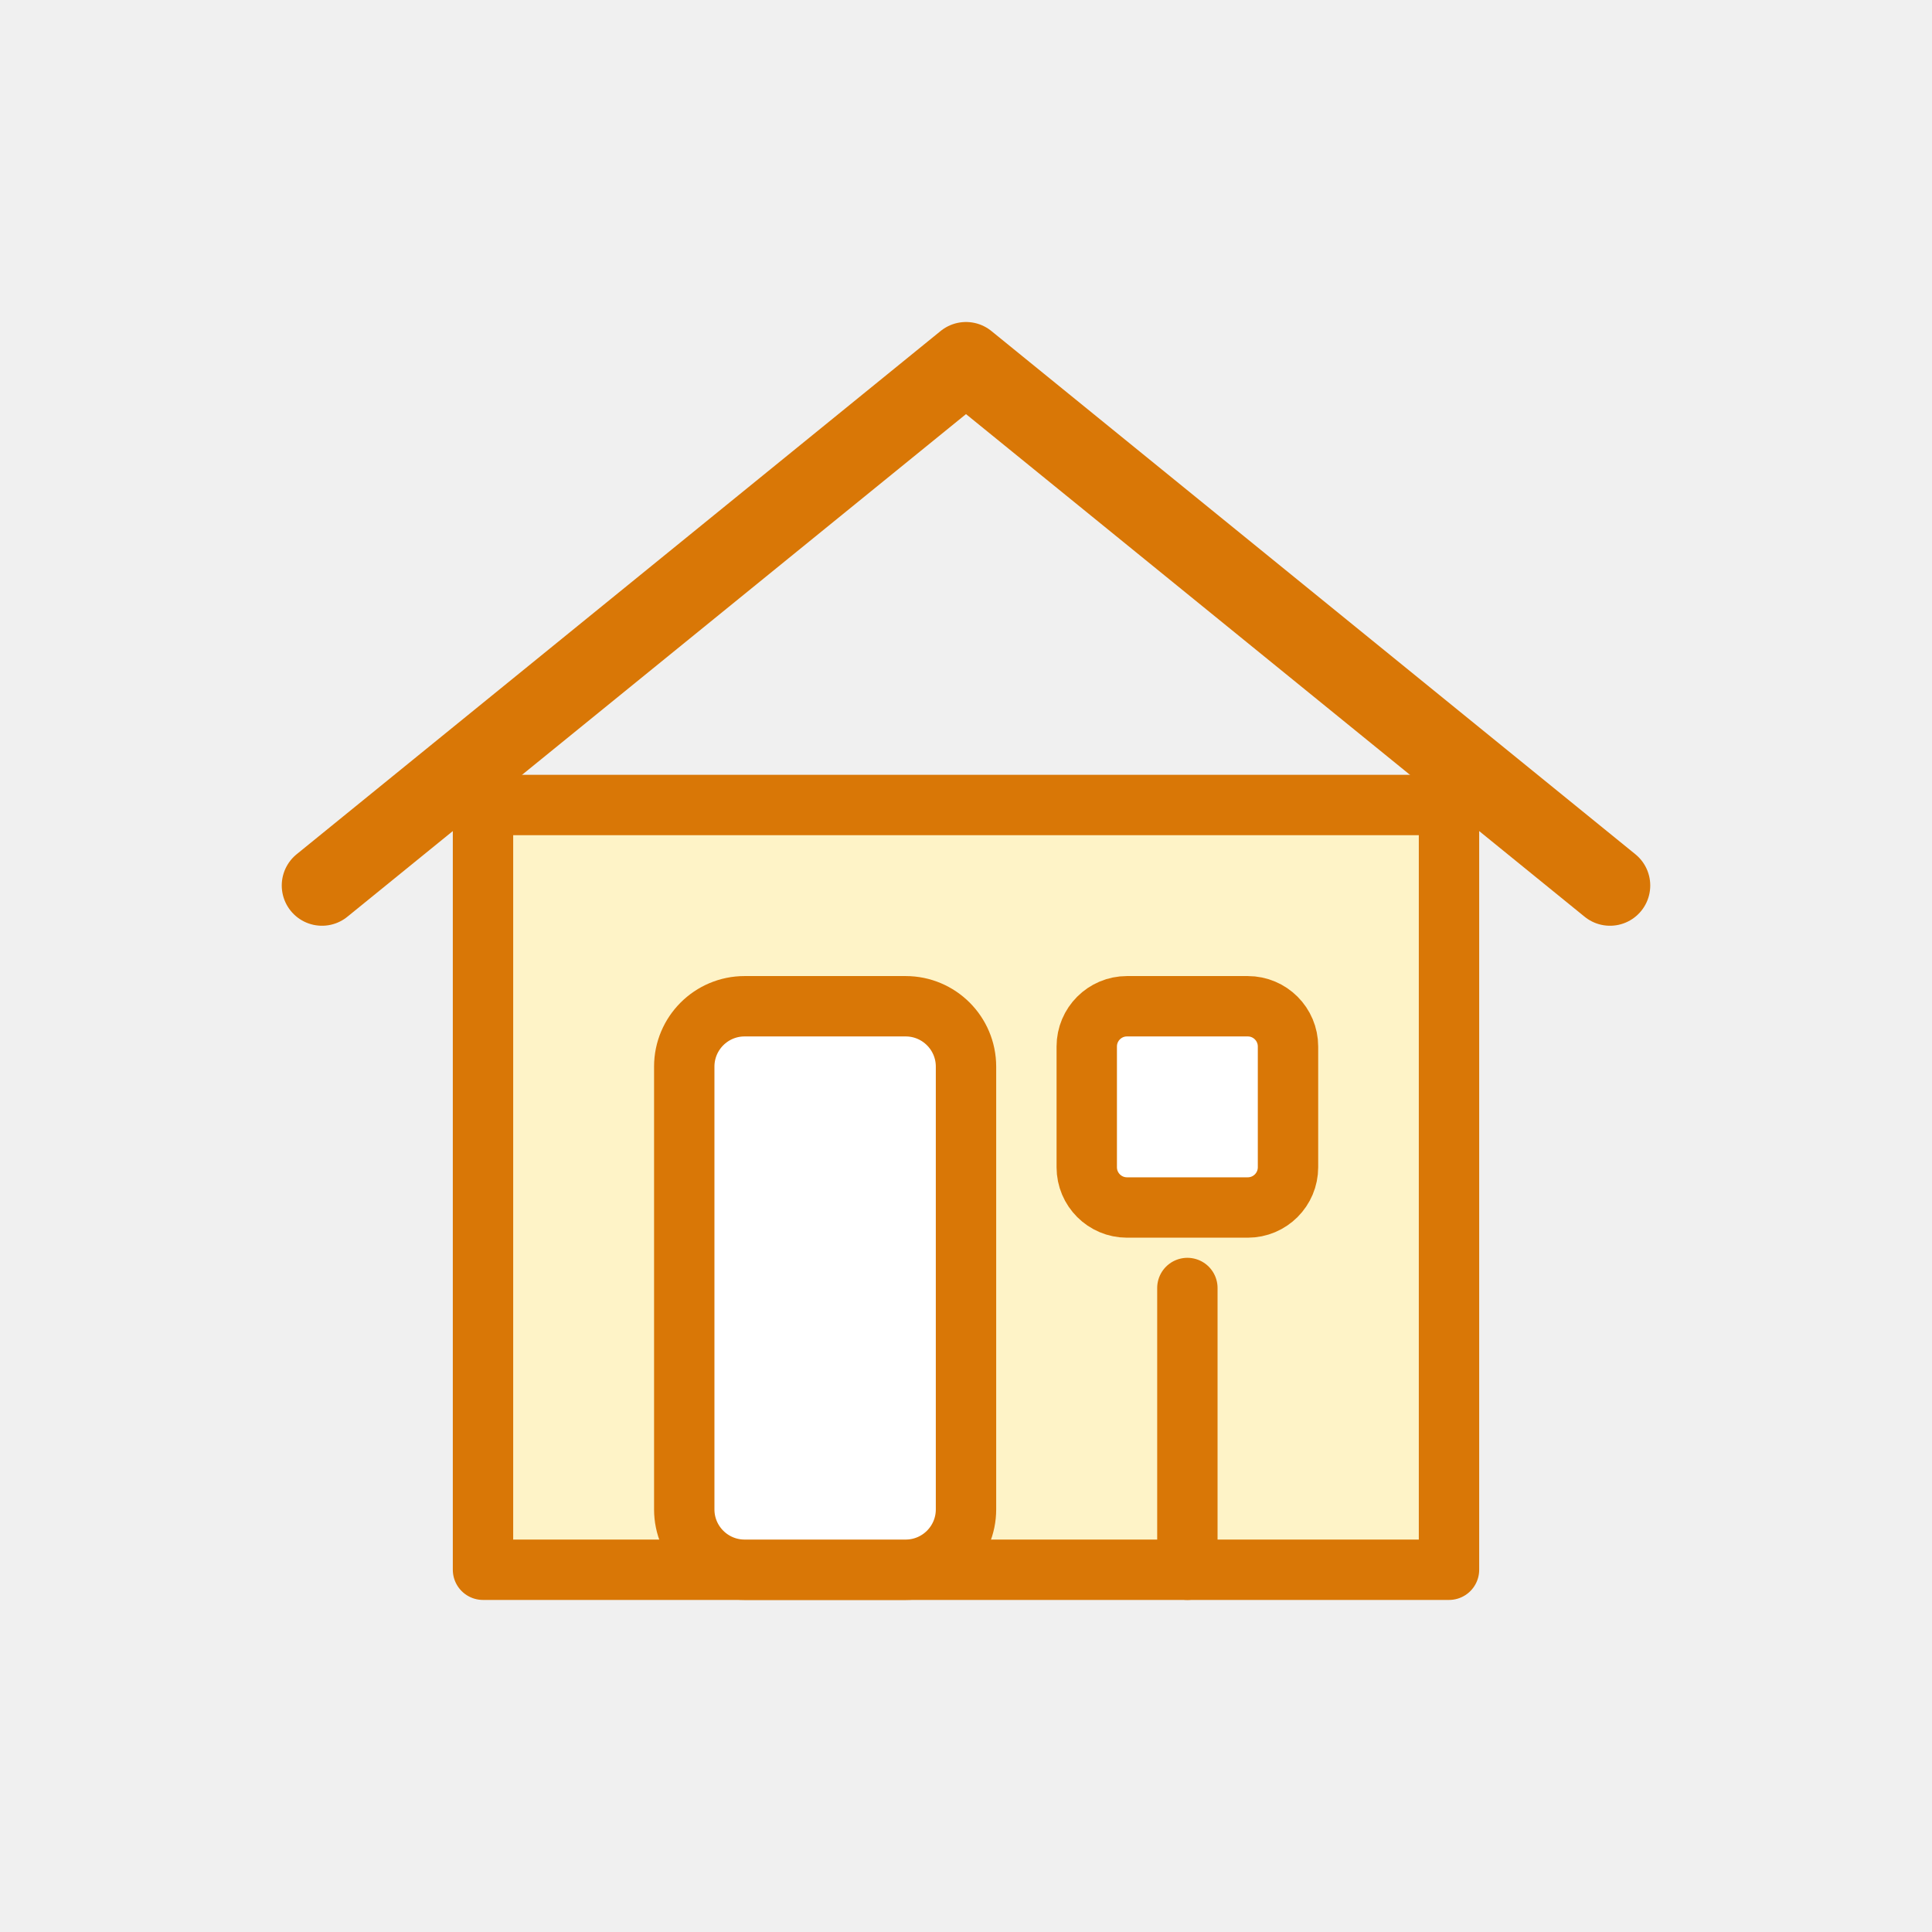
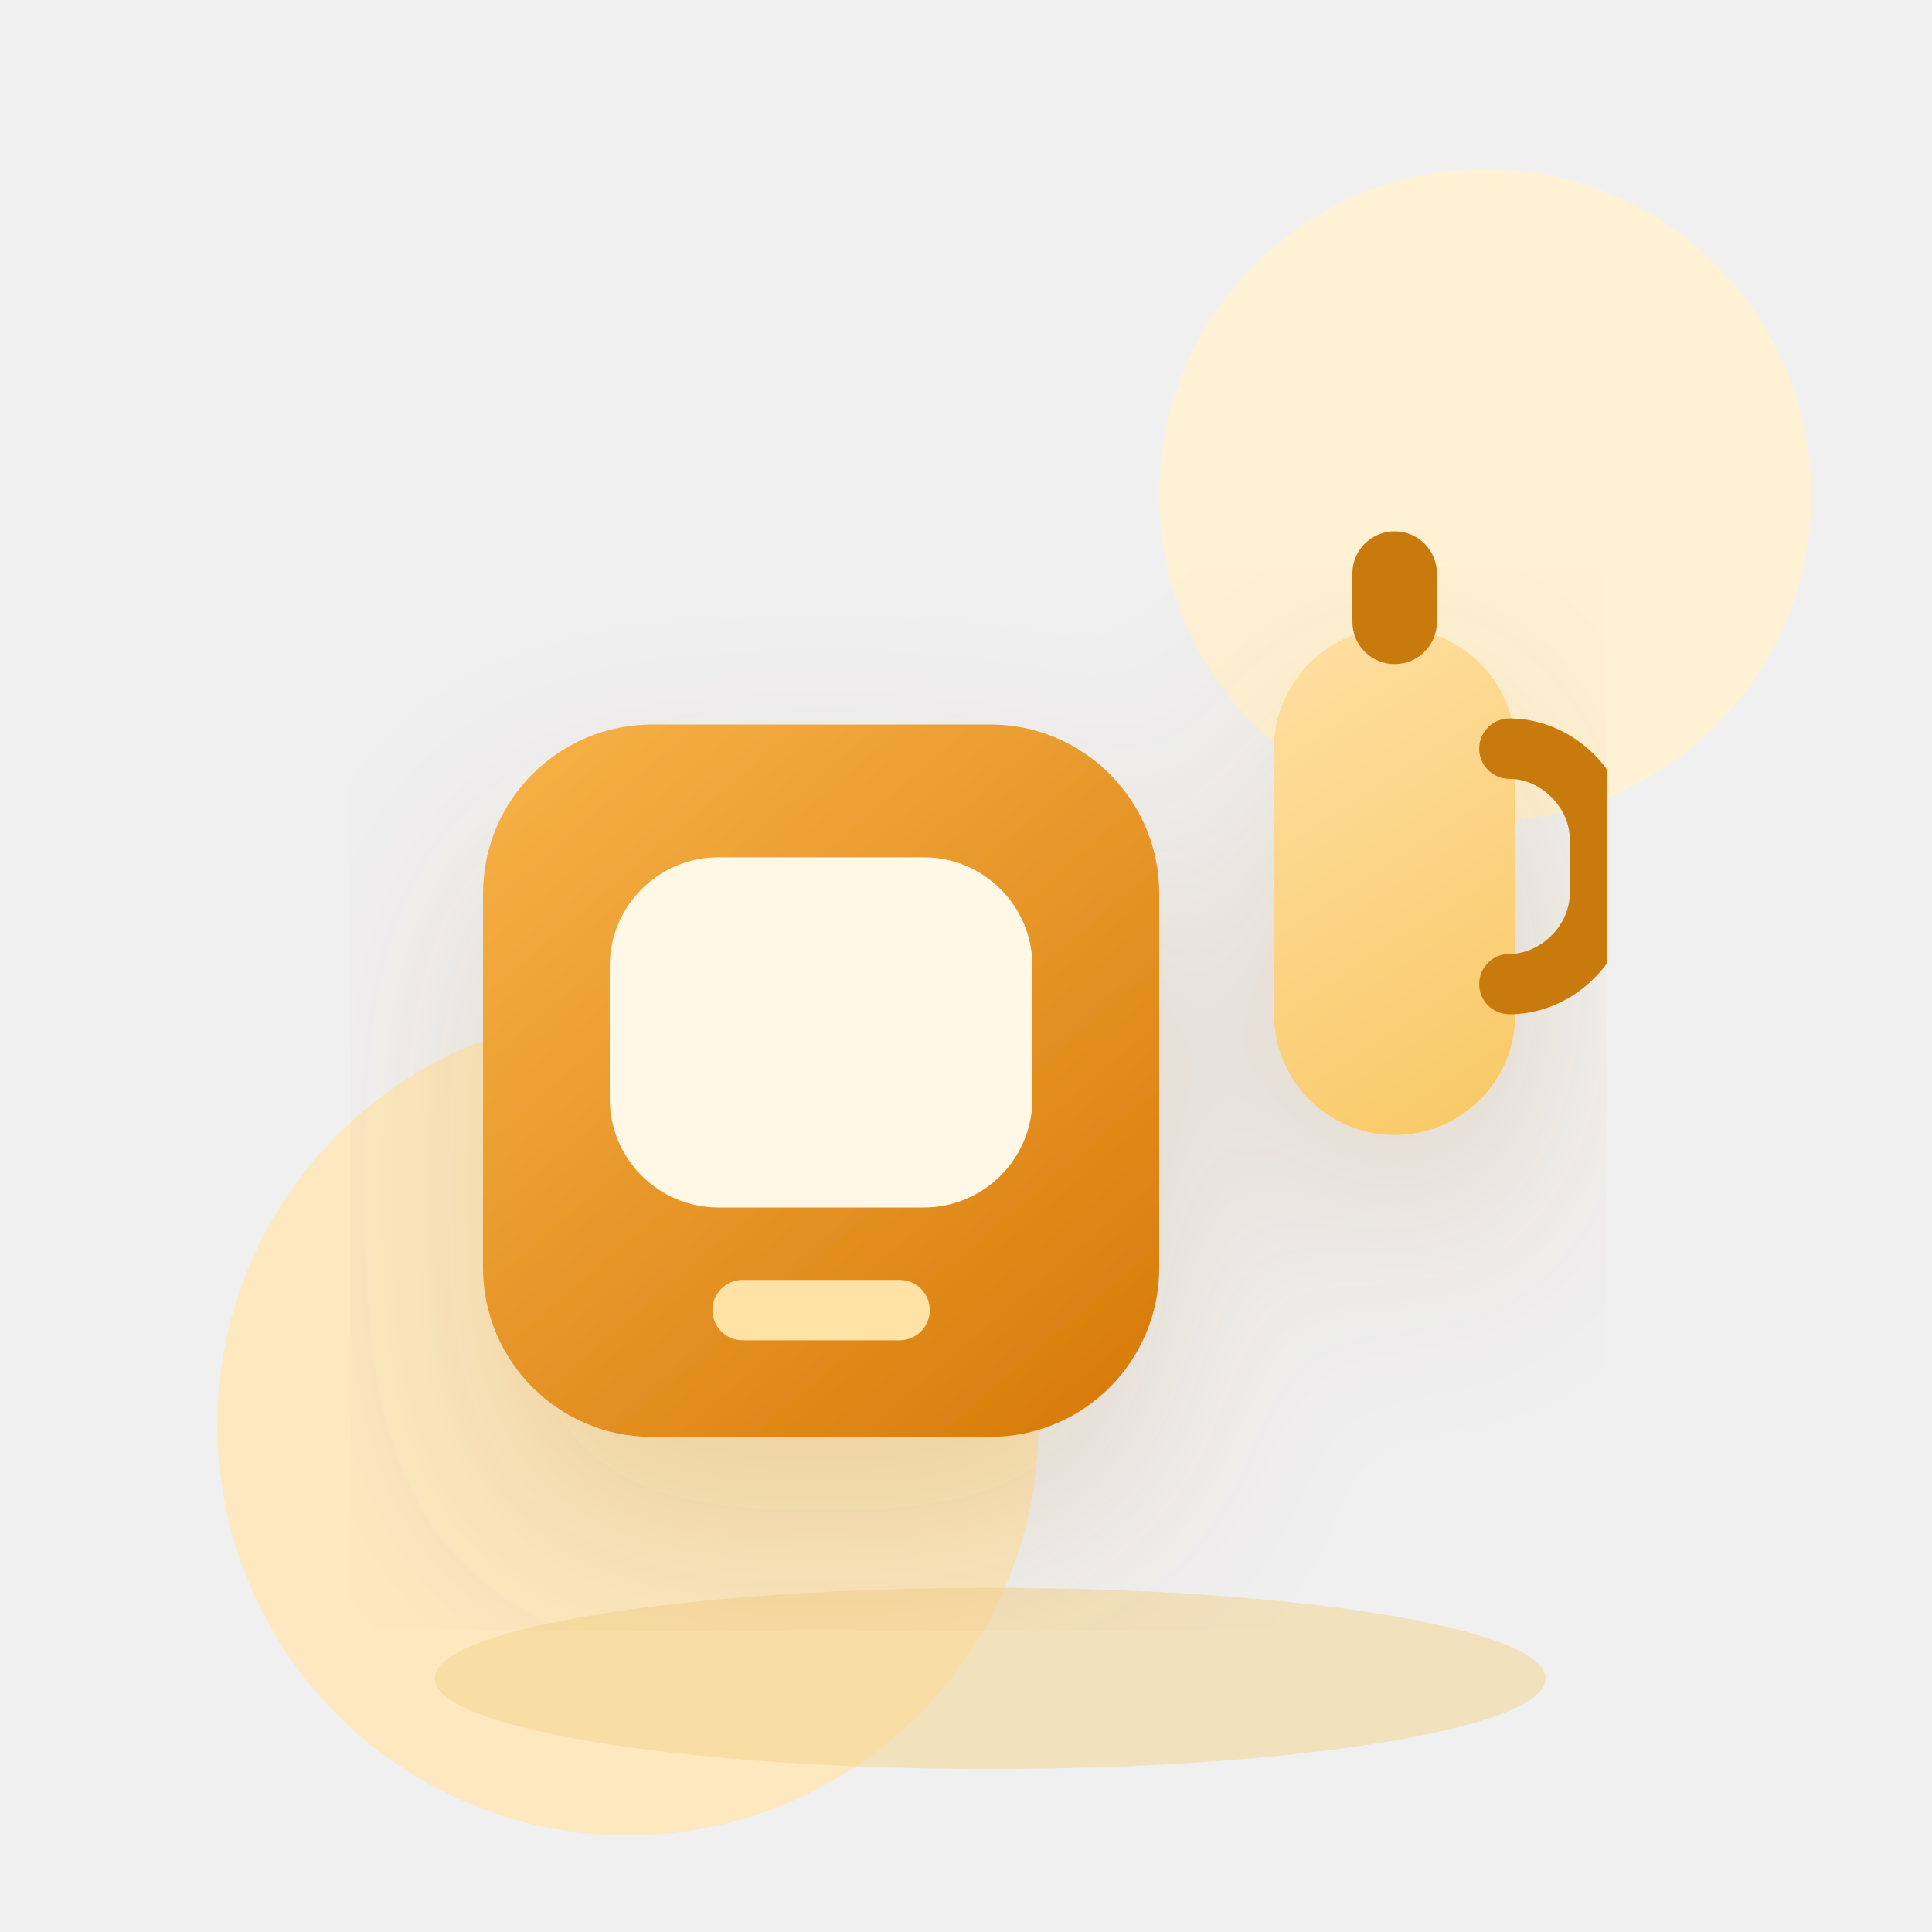
- <svg xmlns="http://www.w3.org/2000/svg" width="96" height="96" viewBox="0 0 96 96" fill="none">
-   <path d="M16 44L48 18L80 44" stroke="#D97706" stroke-width="4" stroke-linecap="round" stroke-linejoin="round" />
-   <path d="M24 40H72V78H24V40Z" fill="#FEF3C7" stroke="#D97706" stroke-width="3" stroke-linejoin="round" />
-   <rect x="34" y="50" width="14" height="28" rx="3" fill="white" stroke="#D97706" stroke-width="3" />
-   <rect x="54" y="50" width="10" height="10" rx="2" fill="white" stroke="#D97706" stroke-width="3" />
-   <path d="M59 64V78" stroke="#D97706" stroke-width="3" stroke-linecap="round" />
+ <svg xmlns="http://www.w3.org/2000/svg" width="320" height="320" viewBox="0 0 320 320" fill="none">
+   <defs>
+     <linearGradient id="homeApplianceBody" x1="86" y1="110" x2="194" y2="236" gradientUnits="userSpaceOnUse">
+       <stop stop-color="#F8B44A" />
+       <stop offset="1" stop-color="#D67908" />
+     </linearGradient>
+     <linearGradient id="homeApplianceKettle" x1="194" y1="112" x2="250" y2="198" gradientUnits="userSpaceOnUse">
+       <stop stop-color="#FFE0A5" />
+       <stop offset="1" stop-color="#F8C65F" />
+     </linearGradient>
+     <filter id="homeApplianceShadow" x="58" y="76" width="208" height="194" filterUnits="userSpaceOnUse" color-interpolation-filters="sRGB">
+       <feDropShadow dx="0" dy="18" stdDeviation="18" flood-color="#8A5A12" flood-opacity="0.16" />
+     </filter>
+   </defs>
+   <circle cx="246" cy="82" r="54" fill="#FFF1D4" />
+   <circle cx="104" cy="236" r="68" fill="#FFE8BA" fill-opacity="0.88" />
+   <ellipse cx="164" cy="278" rx="92" ry="15" fill="#F4D28A" fill-opacity="0.5" />
+   <g filter="url(#homeApplianceShadow)">
+     <rect x="80" y="120" width="112" height="118" rx="28" fill="url(#homeApplianceBody)" />
+     <rect x="101" y="142" width="70" height="58" rx="18" fill="#FFF8E7" />
+     <rect x="118" y="212" width="36" height="10" rx="5" fill="#FFE3A6" />
+     <path d="M211 124C211 112.954 219.954 104 231 104C242.046 104 251 112.954 251 124V168C251 179.046 242.046 188 231 188C219.954 188 211 179.046 211 168V124Z" fill="url(#homeApplianceKettle)" />
+     <path d="M250 124C258 124 265 131 265 139V148C265 156 258 163 250 163" stroke="#C97A0F" stroke-width="10" stroke-linecap="round" />
+     <rect x="224" y="88" width="14" height="22" rx="7" fill="#C97A0F" />
+   </g>
</svg>
